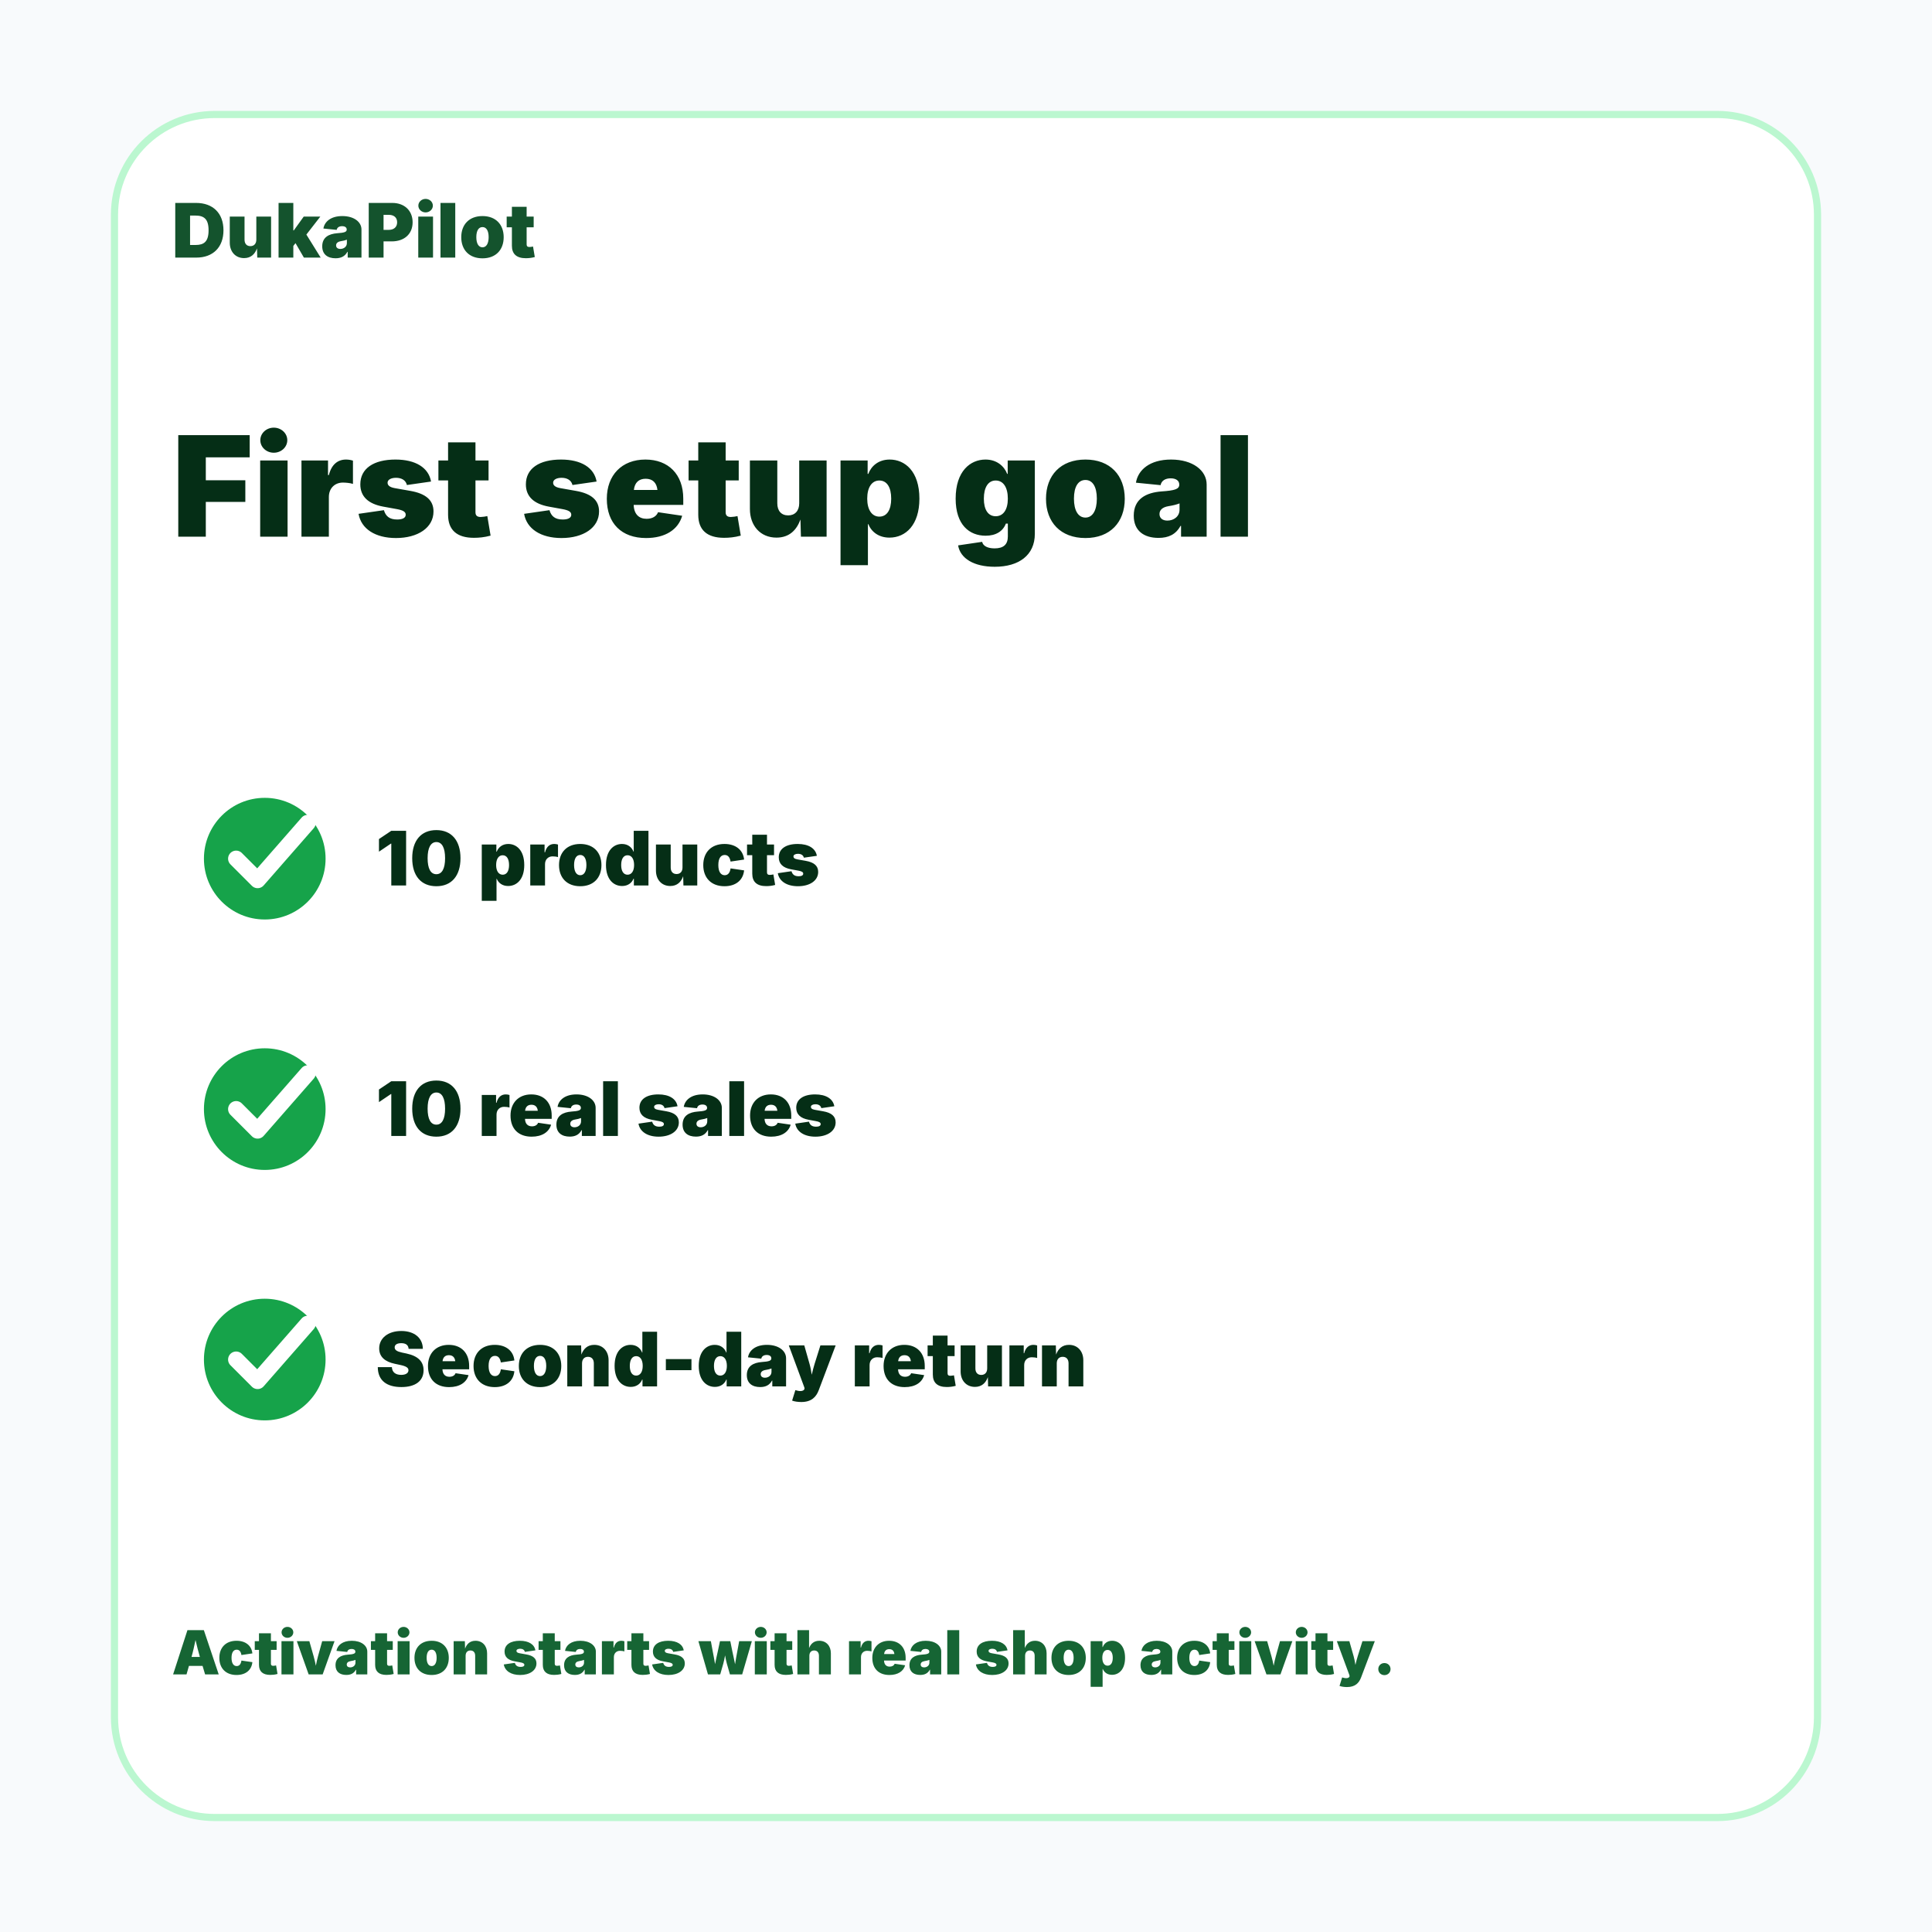
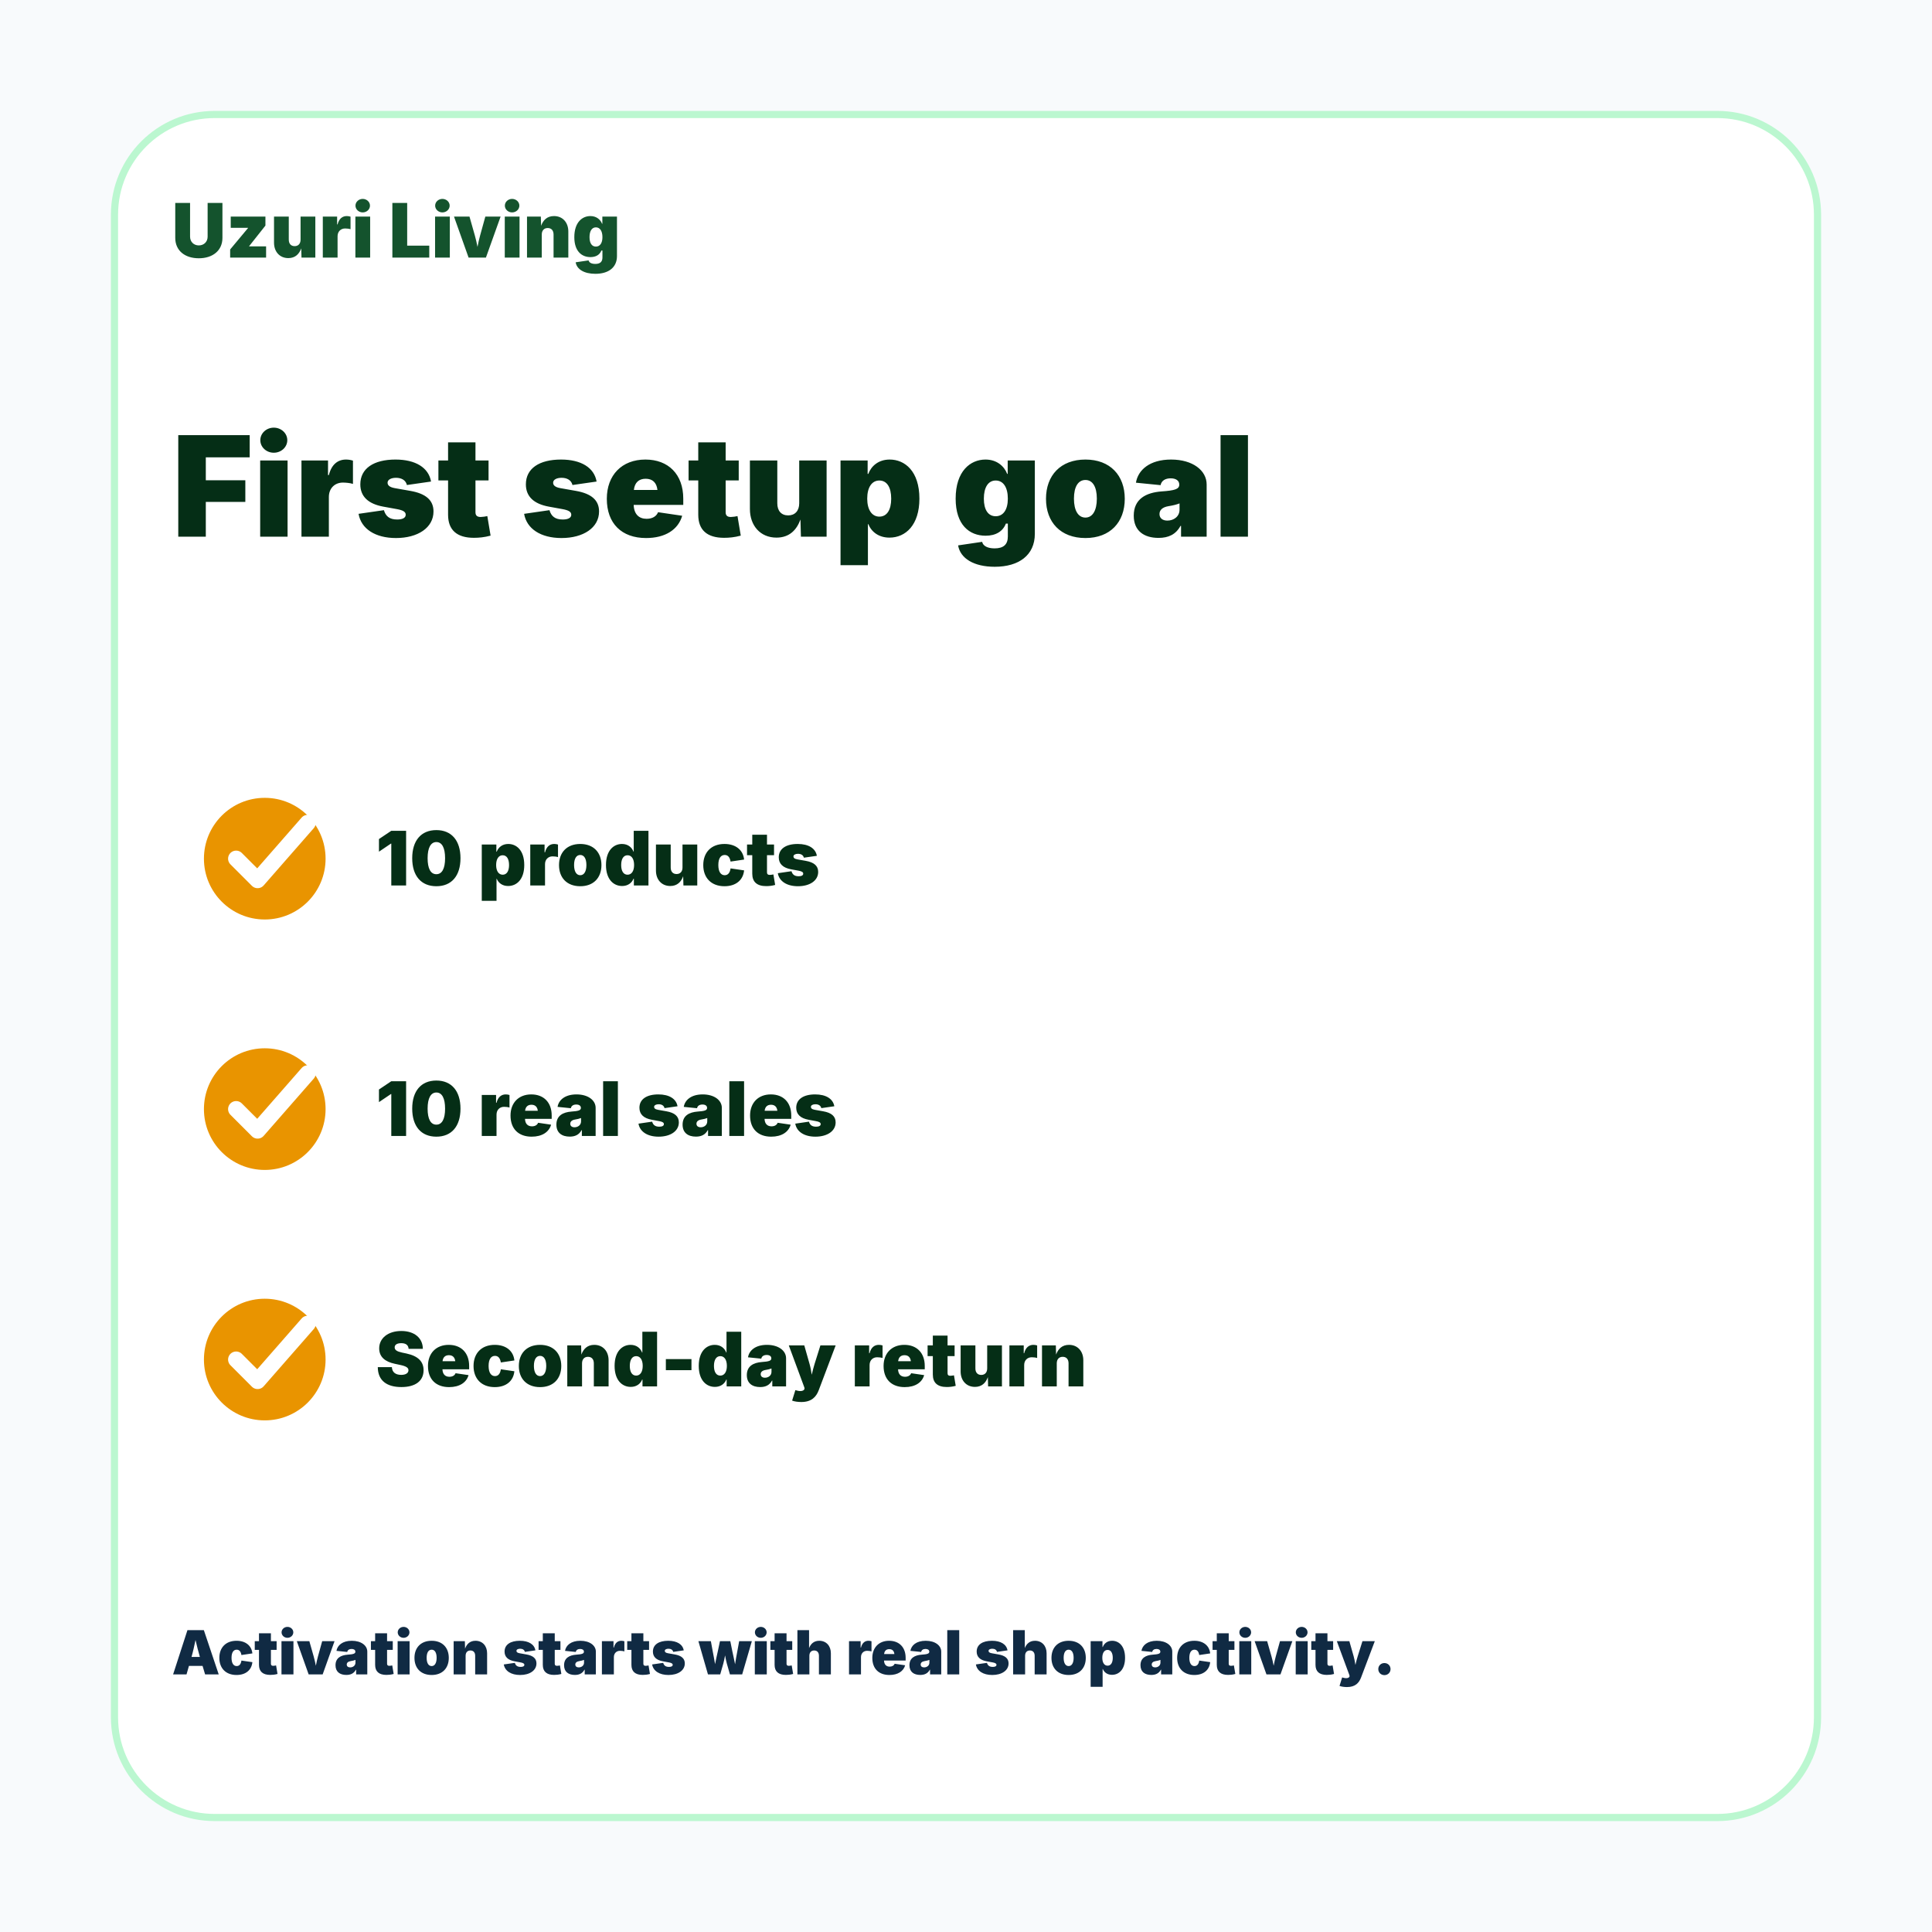
<svg xmlns="http://www.w3.org/2000/svg" width="1080" height="1080" viewBox="0 0 1080 1080" fill="none">
  <rect width="1080" height="1080" fill="#f8fafc" />
  <rect x="64" y="64" width="952" height="952" rx="56" fill="#ffffff" stroke="#bbf7d0" stroke-width="4" />
-   <text x="96" y="144" fill="#14532d" font-family="Inter, Arial, sans-serif" font-size="42" font-weight="900">DukaPilot</text>
+   <text x="96" y="144" fill="#14532d" font-family="Inter, Arial, sans-serif" font-size="42" font-weight="900">Uzuri Living</text>
  <text x="96" y="300" fill="#052e16" font-family="Inter, Arial, sans-serif" font-size="78" font-weight="900">First setup goal</text>
-   <circle cx="148" cy="480" r="34" fill="#16a34a" />
+   <circle cx="148" cy="480" r="34" fill="#e99400" />
  <path d="m132 480 12 12 28-32" stroke="#ffffff" stroke-width="9" stroke-linecap="round" stroke-linejoin="round" />
  <text x="210" y="495" fill="#052e16" font-family="Inter, Arial, sans-serif" font-size="42" font-weight="900">10 products</text>
-   <circle cx="148" cy="620" r="34" fill="#16a34a" />
+   <circle cx="148" cy="620" r="34" fill="#e99400" />
  <path d="m132 620 12 12 28-32" stroke="#ffffff" stroke-width="9" stroke-linecap="round" stroke-linejoin="round" />
  <text x="210" y="635" fill="#052e16" font-family="Inter, Arial, sans-serif" font-size="42" font-weight="900">10 real sales</text>
-   <circle cx="148" cy="760" r="34" fill="#16a34a" />
+   <circle cx="148" cy="760" r="34" fill="#e99400" />
  <path d="m132 760 12 12 28-32" stroke="#ffffff" stroke-width="9" stroke-linecap="round" stroke-linejoin="round" />
  <text x="210" y="775" fill="#052e16" font-family="Inter, Arial, sans-serif" font-size="42" font-weight="900">Second-day return</text>
-   <text x="96" y="936" fill="#166534" font-family="Inter, Arial, sans-serif" font-size="34" font-weight="900">Activation starts with real shop activity.</text>
+   <text x="96" y="936" fill="#102a43" font-family="Inter, Arial, sans-serif" font-size="34" font-weight="900">Activation starts with real shop activity.</text>
</svg>
